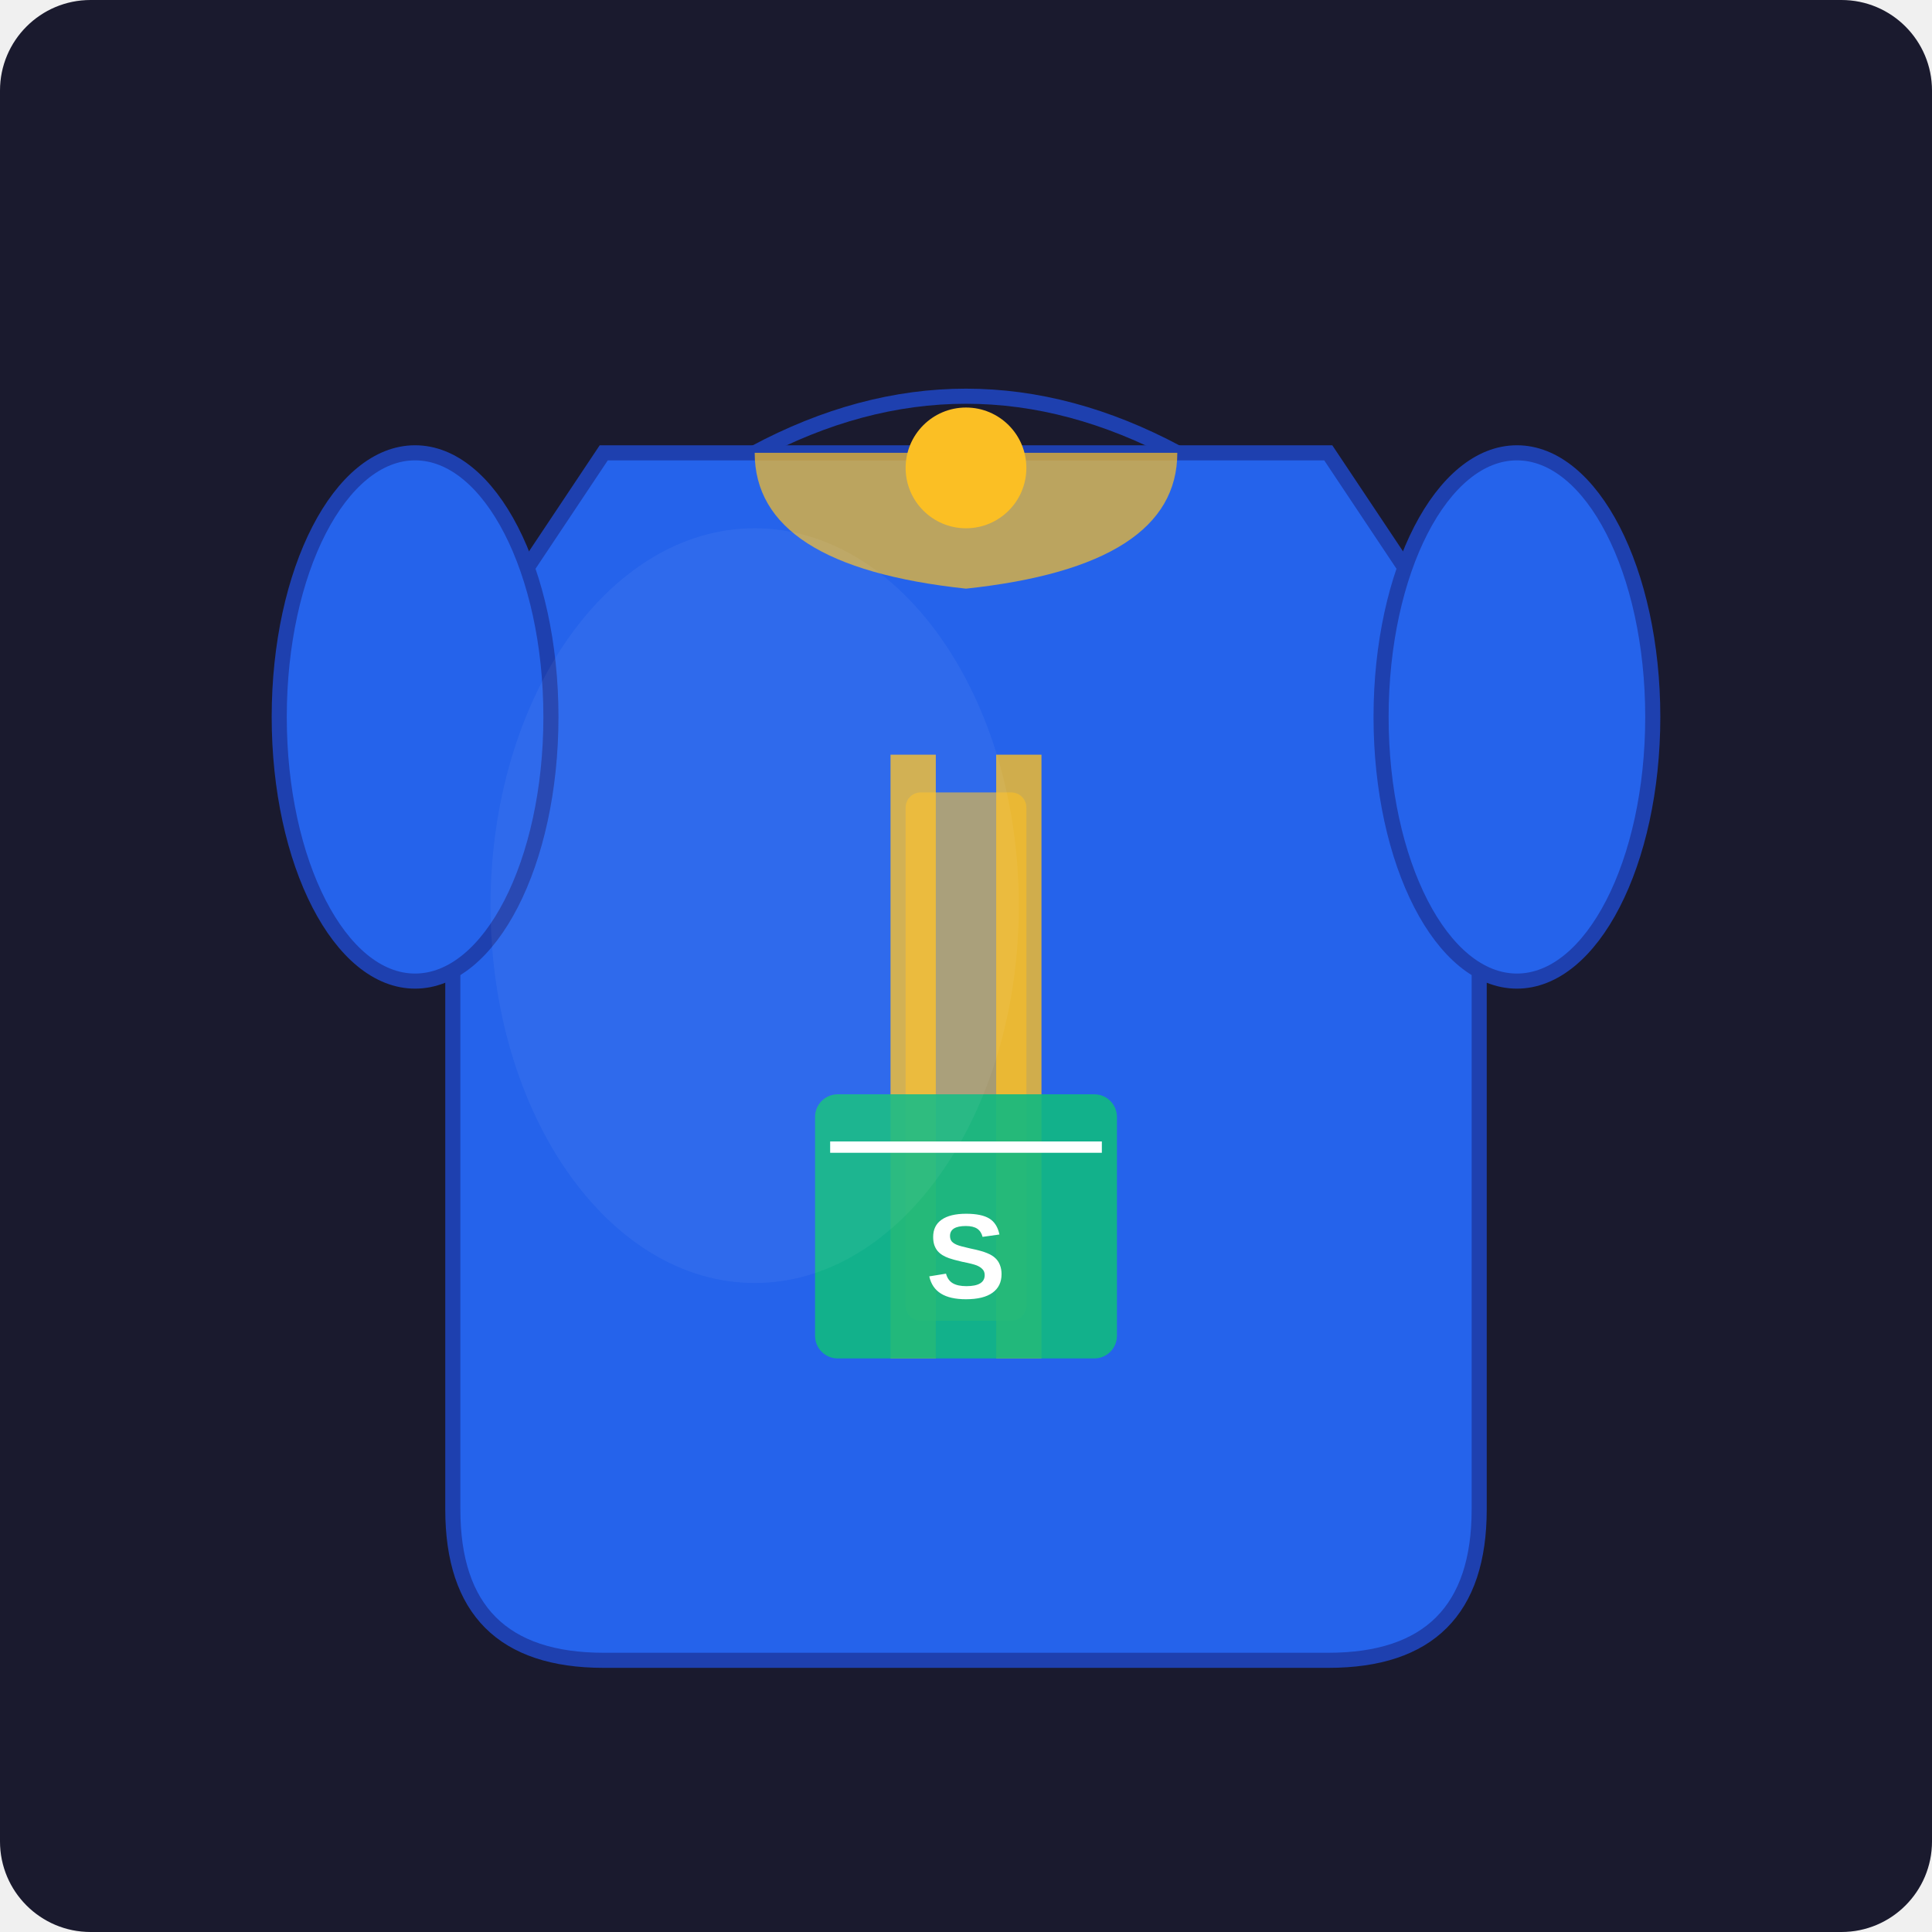
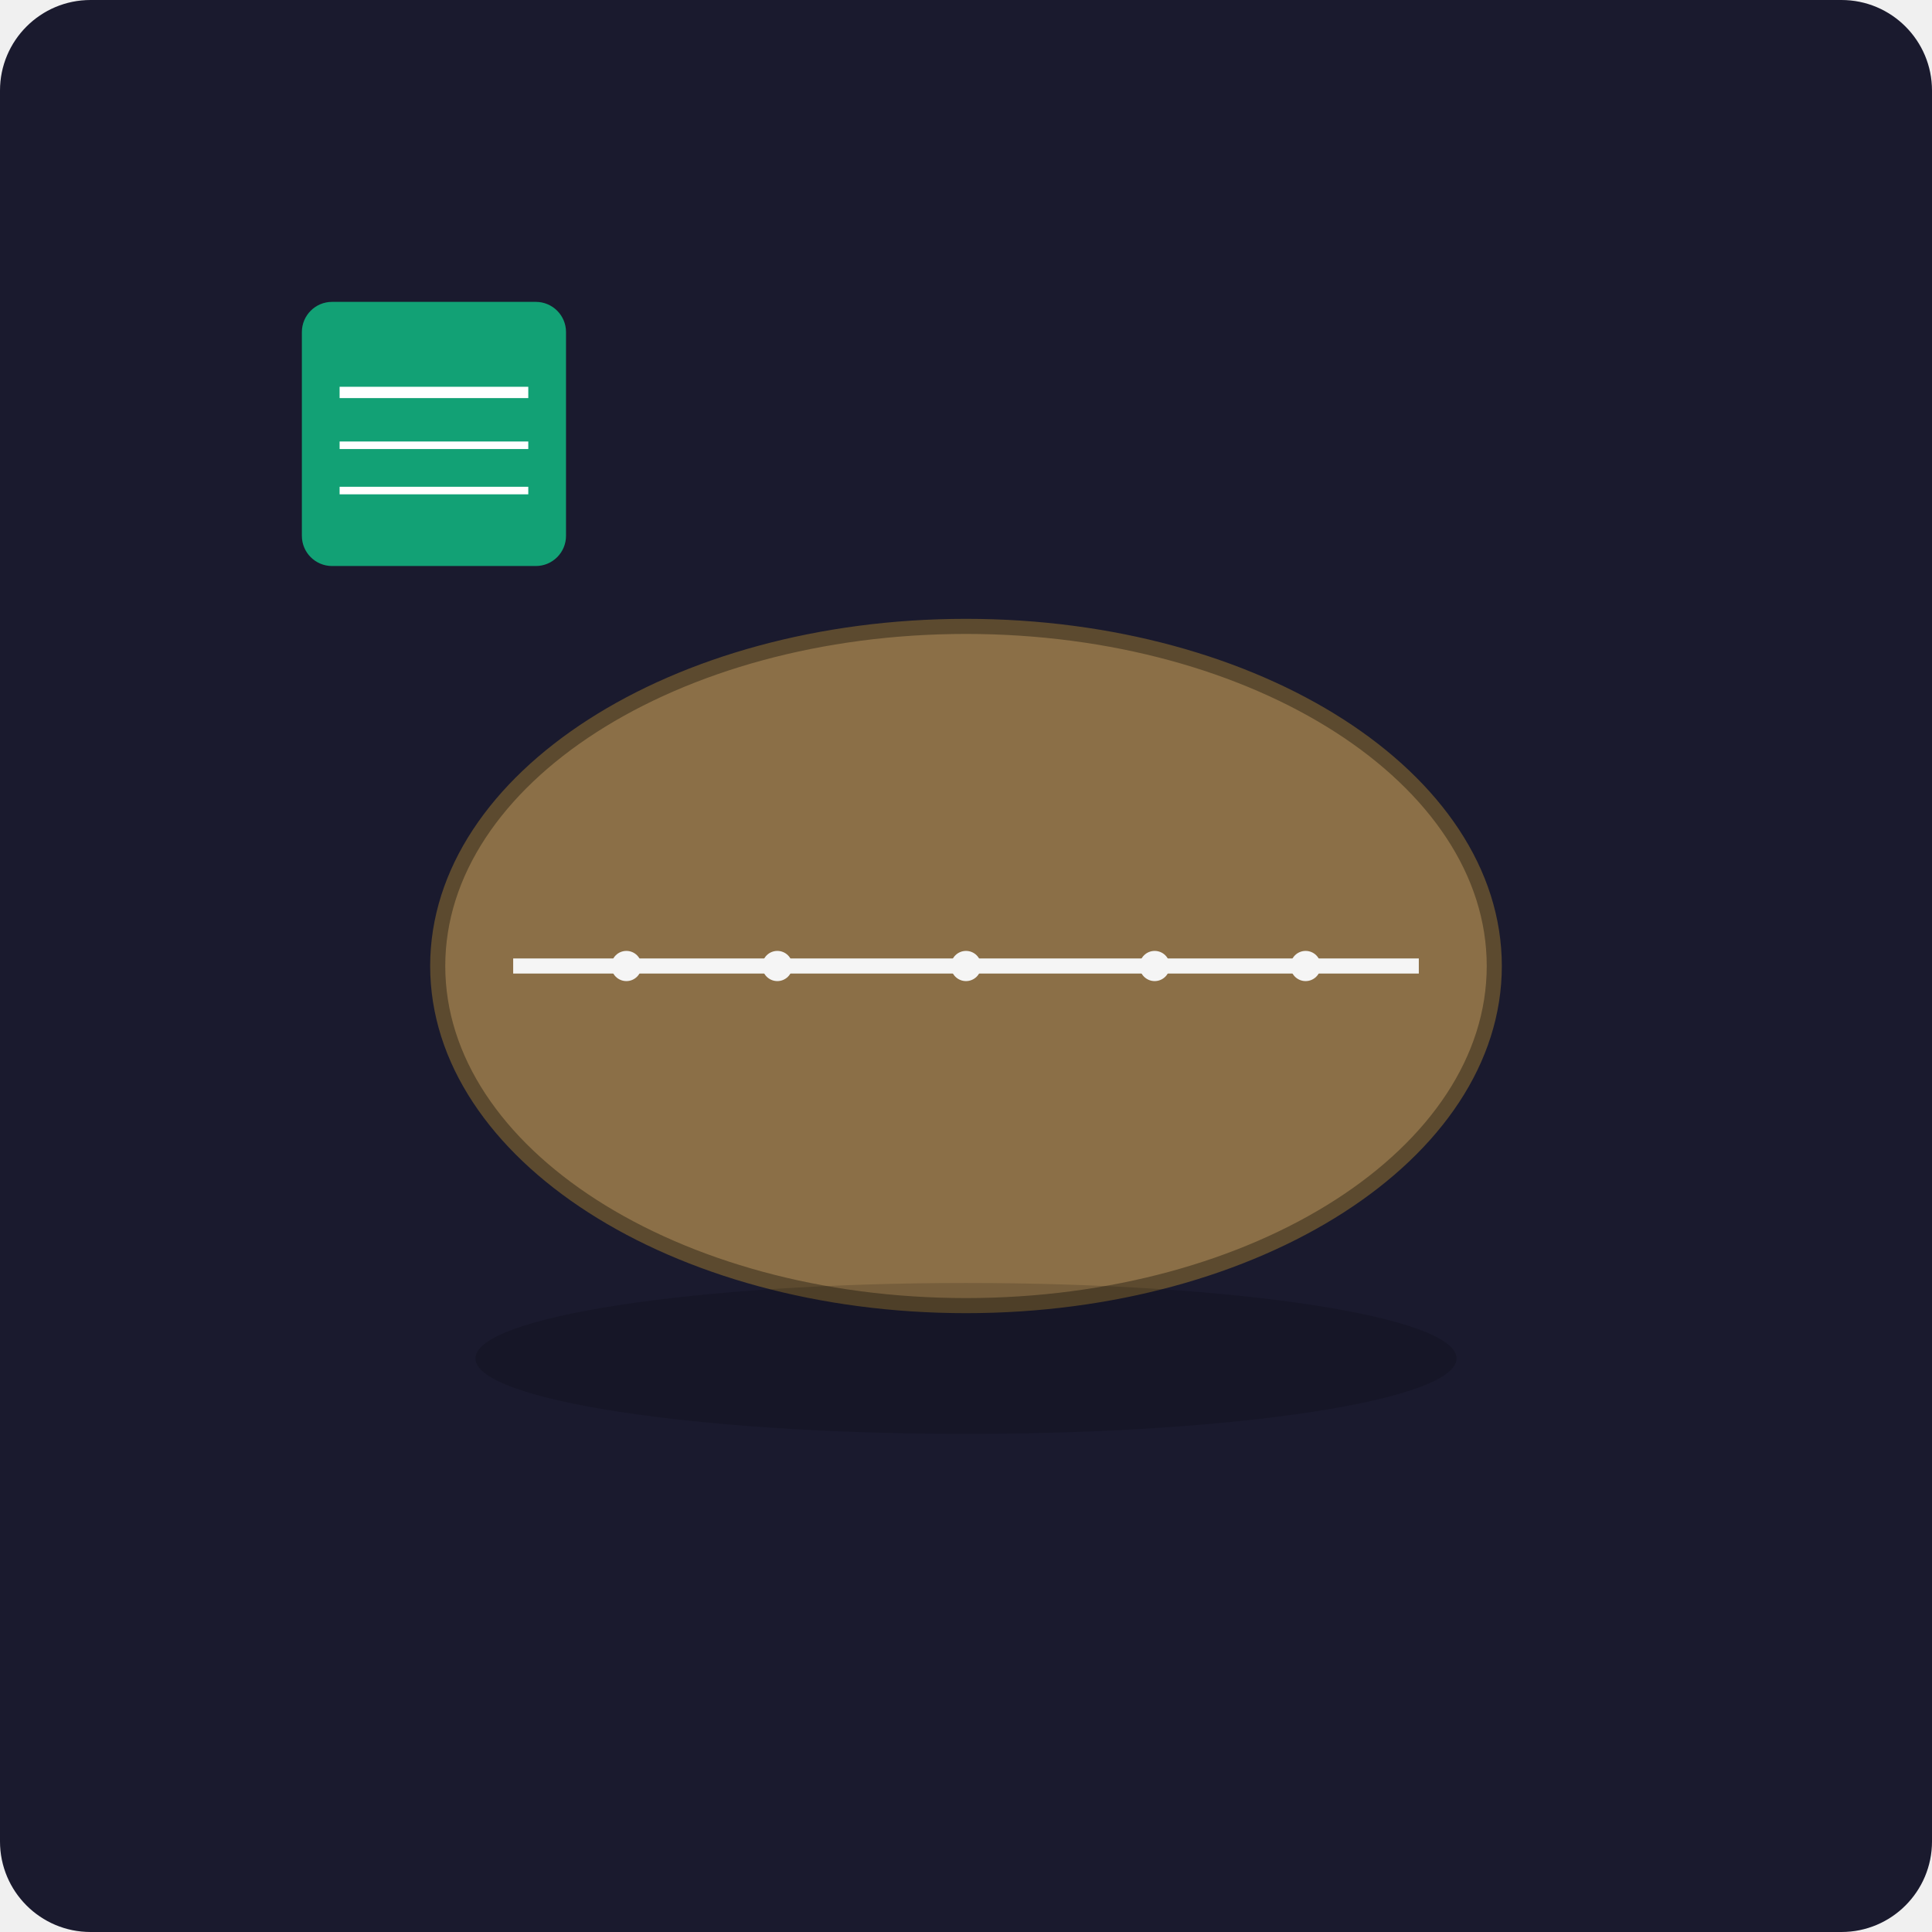
<svg xmlns="http://www.w3.org/2000/svg" viewBox="0 0 256 256" width="256" height="256">
  <rect width="256" height="256" fill="#1a1a2e" rx="12" />
-   <g id="jersey">
-     <path d="M 80 60 L 60 90 L 60 200 Q 60 220 80 220 L 176 220 Q 196 220 196 200 L 196 90 L 176 60 Z" fill="#2563eb" stroke="#1e40af" stroke-width="2" />
-     <ellipse cx="55" cy="95" rx="18" ry="35" fill="#2563eb" stroke="#1e40af" stroke-width="2" />
-     <ellipse cx="201" cy="95" rx="18" ry="35" fill="#2563eb" stroke="#1e40af" stroke-width="2" />
-     <path d="M 100 60 Q 128 45 156 60" fill="none" stroke="#1e40af" stroke-width="2" />
-     <circle cx="128" cy="62" r="8" fill="#fbbf24" />
-     <rect x="118" y="100" width="6" height="80" fill="#fbbf24" opacity="0.8" />
-     <rect x="132" y="100" width="6" height="80" fill="#fbbf24" opacity="0.8" />
-     <rect x="120" y="105" width="16" height="70" fill="#fbbf24" opacity="0.6" rx="2" />
-     <path d="M 100 60 Q 100 75 128 78 Q 156 75 156 60" fill="#fbbf24" opacity="0.7" />
+   <g id="football" transform="translate(128, 128)">
+     <ellipse cx="0" cy="0" rx="70" ry="45" fill="#8b6f47" stroke="#5c4a2f" stroke-width="2" />
+     <line x1="-60" y1="0" x2="60" y2="0" stroke="#f5f5f5" stroke-width="2" />
+     <circle cx="-45" cy="0" r="2" fill="#f5f5f5" />
+     <circle cx="-25" cy="0" r="2" fill="#f5f5f5" />
+     <circle cx="0" cy="0" r="2" fill="#f5f5f5" />
+     <circle cx="25" cy="0" r="2" fill="#f5f5f5" />
+     <circle cx="45" cy="0" r="2" fill="#f5f5f5" />
+     <ellipse cx="0" cy="52" rx="65" ry="10" fill="#000000" opacity="0.15" />
  </g>
-   <g id="calendar-accent" transform="translate(128, 160)">
-     <rect x="-20" y="-15" width="40" height="35" fill="#10b981" opacity="0.9" rx="3" />
-     <line x1="-18" y1="-8" x2="18" y2="-8" stroke="#ffffff" stroke-width="1.5" />
-     <text x="0" y="12" text-anchor="middle" fill="#ffffff" font-size="16" font-weight="bold" font-family="Arial">S</text>
+   <g id="schedule" transform="translate(40, 40)">
+     <rect width="35" height="35" fill="#10b981" rx="4" opacity="0.85" />
+     <line x1="5" y1="12" x2="30" y2="12" stroke="#ffffff" stroke-width="1.5" />
+     <line x1="5" y1="19" x2="30" y2="19" stroke="#ffffff" stroke-width="1" />
+     <line x1="5" y1="25" x2="30" y2="25" stroke="#ffffff" stroke-width="1" />
  </g>
-   <ellipse cx="100" cy="120" rx="35" ry="50" fill="#ffffff" opacity="0.05" />
</svg>
